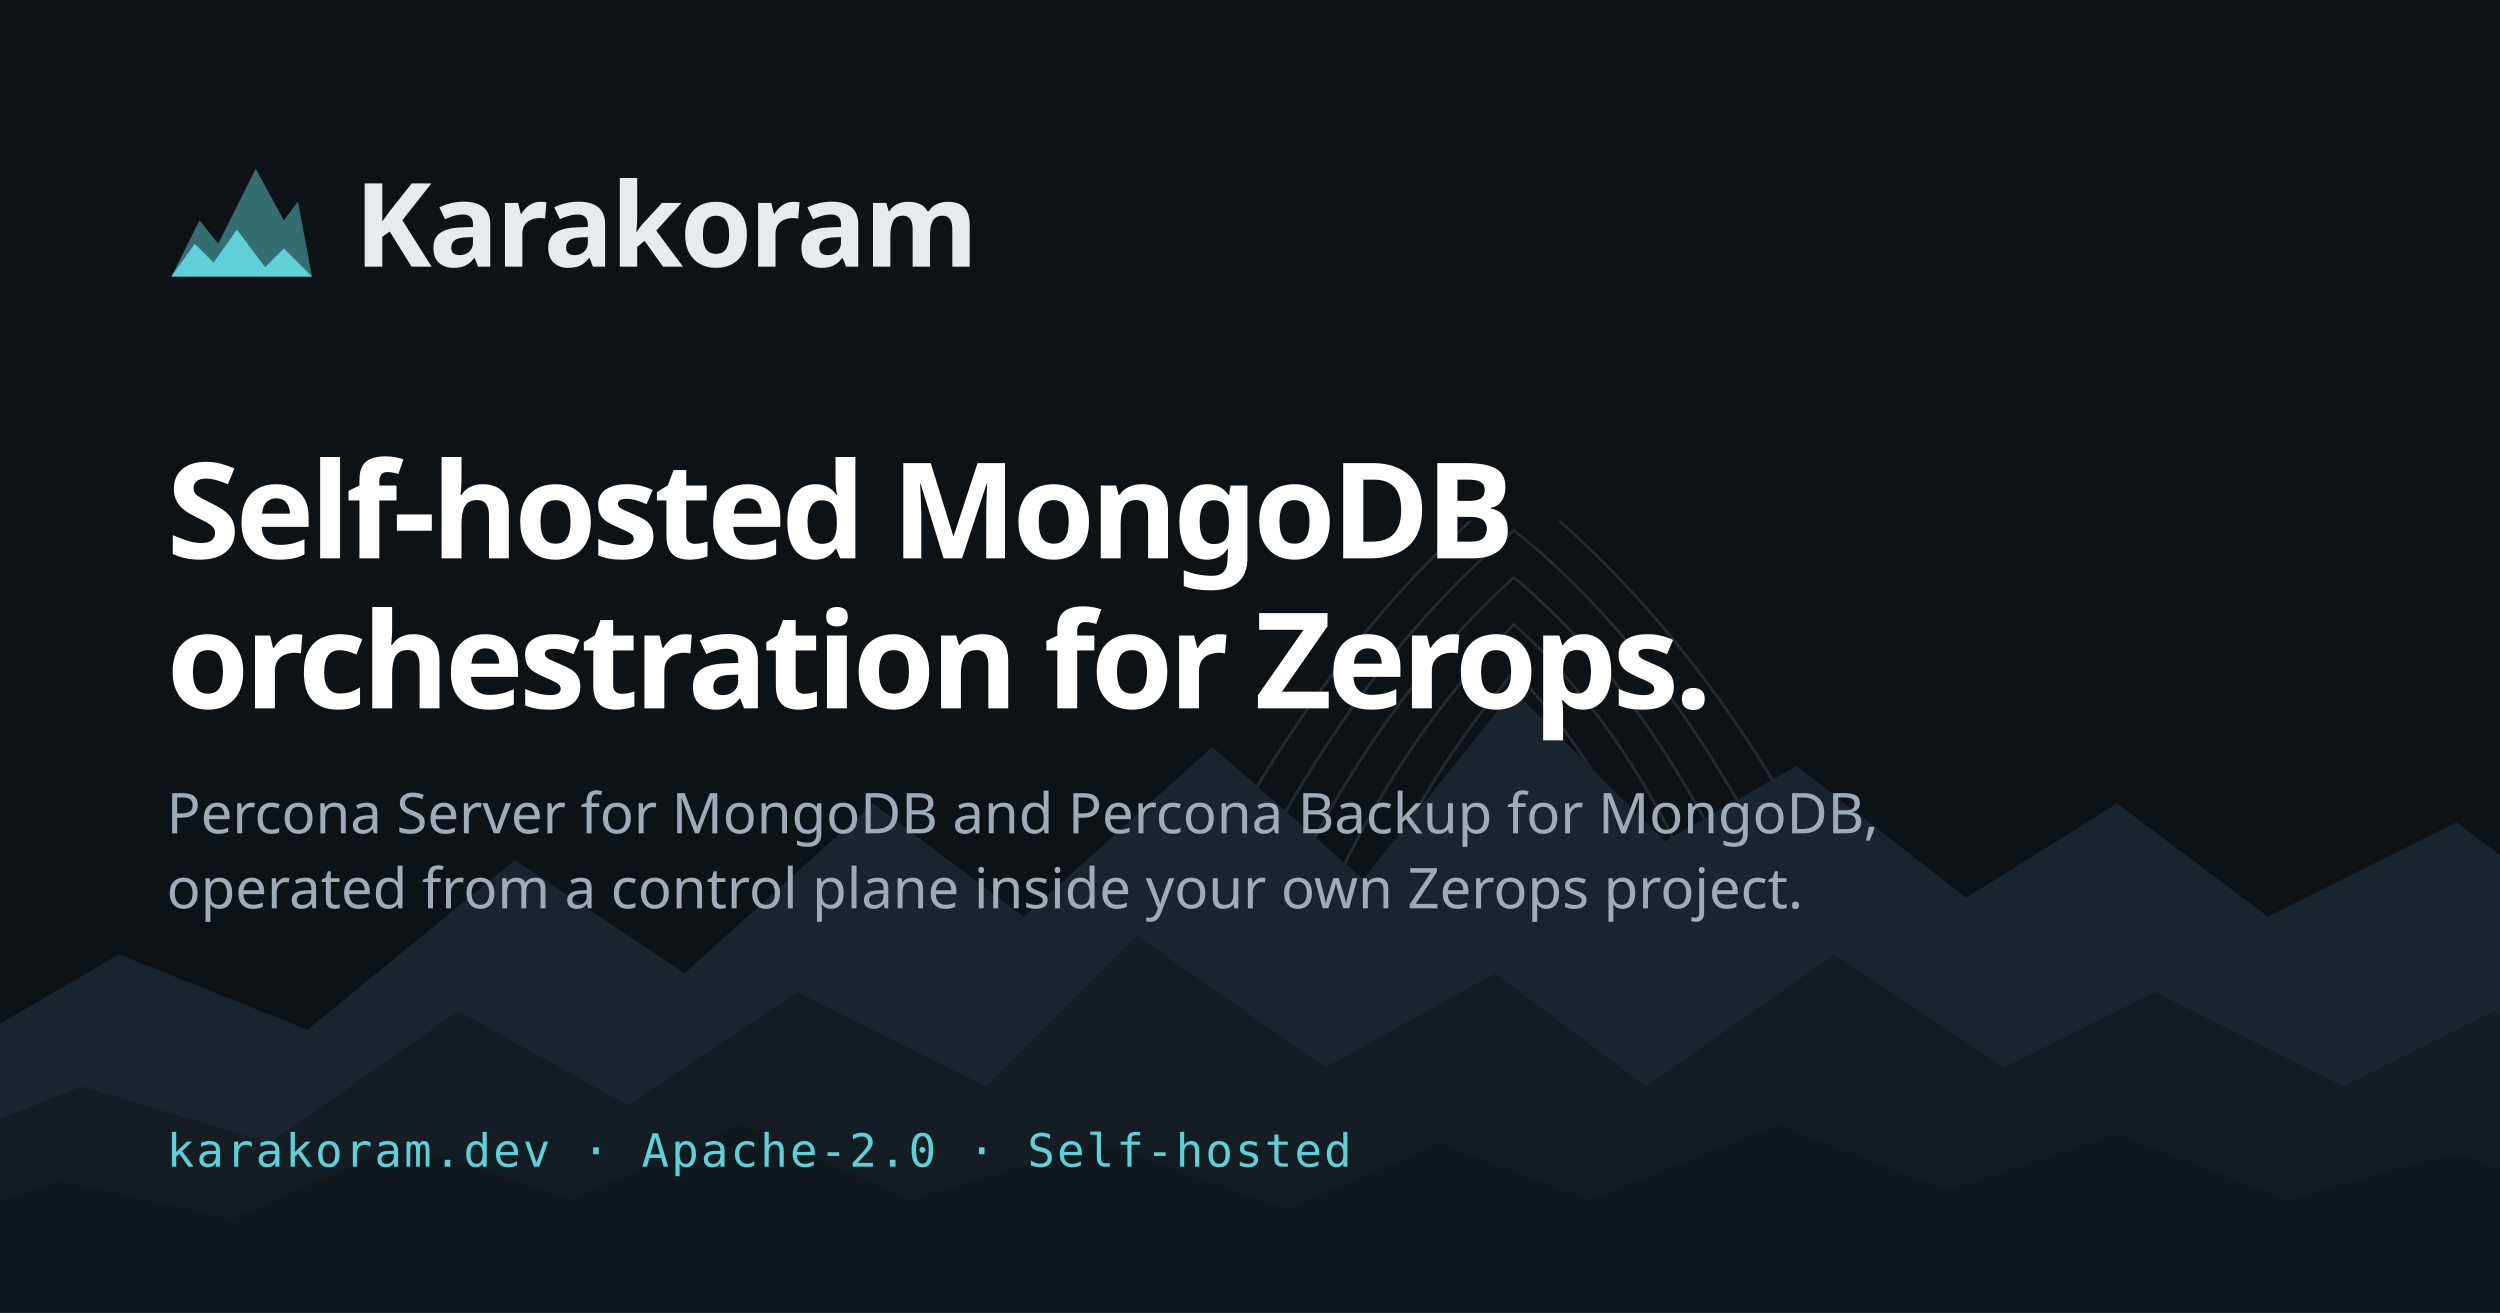
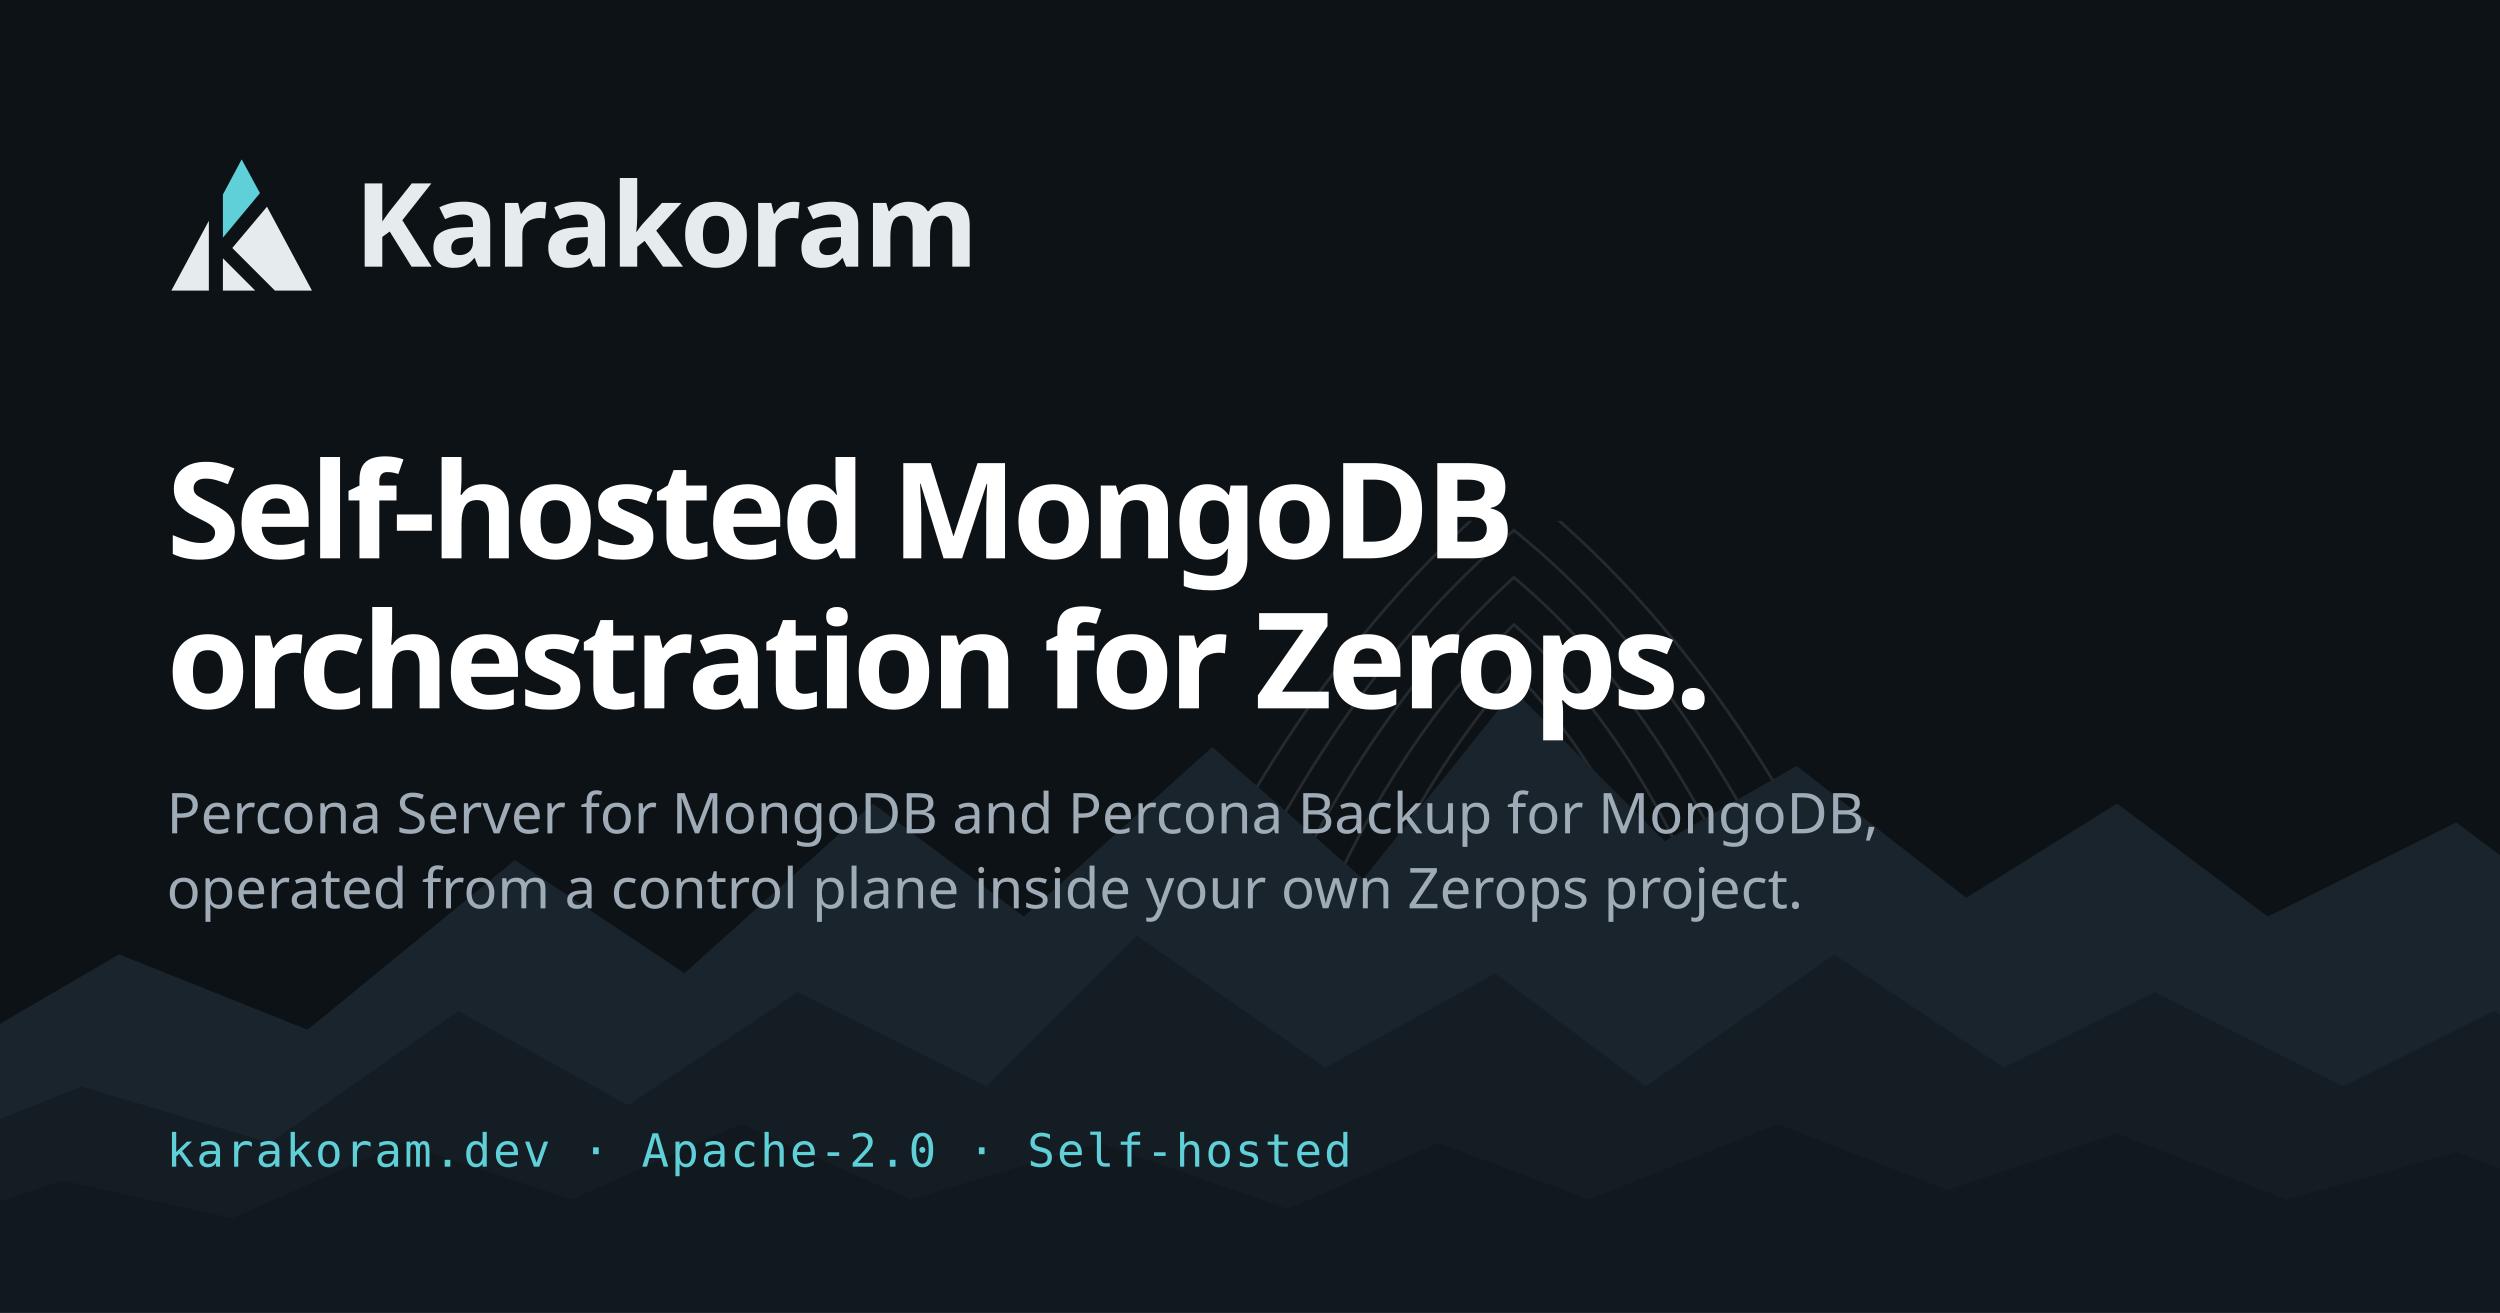
<svg xmlns="http://www.w3.org/2000/svg" width="1200" height="630" viewBox="0 0 1200 630">
  <rect width="1200" height="630" fill="#0d1216" />
  <svg x="0" y="250" width="1200" height="380" viewBox="0 0 1440 420" preserveAspectRatio="xMidYMax slice">
    <g fill="none" stroke="rgba(159,171,182,0.16)" stroke-width="1.5">
      <path d="M790 190c20-45 45-80 70-110 30 30 55 70 70 110" />
      <path d="M755 215c30-70 65-120 105-160 45 40 80 95 105 160" />
      <path d="M720 240c40-95 85-160 140-210 60 50 105 125 140 210" />
      <path d="M685 265c50-120 105-200 175-260 75 60 130 150 175 260" />
      <path d="M650 290c60-145 125-240 210-310 90 70 160 175 210 310" />
    </g>
    <path fill="#1a242c" d="M0 300l120-70 100 40 110-90 90 60 100-90 80 60 100-90 80 70 80-100 80 80 70-40 90 70 80-50 80 60 100-50 80 60V420H0z" />
    <path fill="#151d24" d="M0 340l100-40 100 30 100-70 90 50 90-60 100 50 80-80 100 70 90-50 80 60 100-70 90 60 80-40 100 50 80-40 60 40V420H0z" />
    <path fill="#11181e" d="M0 380l90-30 90 20 90-40 90 30 90-40 90 40 100-30 100 35 80-35 80 30 100-40 90 35 90-30 90 35 90-25 80 30V420H0z" />
  </svg>
-   <g transform="translate(80 72) scale(2.25)" fill="#5fd0d8">
-     <path opacity=".48" d="M1 27 7 15l4 5 8-16 6 11 3-4 3 16Z" />
-     <path d="M1 27l5-7 4 4 5-7 6 8 4-4 6 6Z" />
+   <g transform="translate(80 72) scale(2.25)" fill="#e6ebee">
+     <path d="M1 30 9 15.1V30Z" />
+     <path fill="#5fd0d8" d="M16 2 19.9 9.2 12 18.7V9.5Z" />
+     <path d="M14 20.9 21.4 12.1 31 30h-7.9Z" />
+     <path d="M12 23.1 18.9 30H12Z" />
  </g>
  <text x="170" y="128" font-family="Instrument Sans, sans-serif" font-weight="650" font-size="56" letter-spacing="-1.5" fill="#e6ebee">Karakoram</text>
  <text font-family="Instrument Sans, sans-serif" font-weight="620" font-size="64" letter-spacing="-2.2" fill="#ffffff">
    <tspan x="80" y="268">Self-hosted MongoDB</tspan>
    <tspan x="80" y="340">orchestration for Zerops.</tspan>
  </text>
  <text font-family="Instrument Sans, sans-serif" font-weight="450" font-size="27" fill="#9fabb6">
    <tspan x="80" y="400">Percona Server for MongoDB and Percona Backup for MongoDB,</tspan>
    <tspan x="80" y="436">operated from a control plane inside your own Zerops project.</tspan>
  </text>
  <text x="80" y="560" font-family="JetBrains Mono, monospace" font-weight="500" font-size="22" letter-spacing="1" fill="#5fd0d8">karakoram.dev  ·  Apache-2.0  ·  Self-hosted</text>
</svg>
